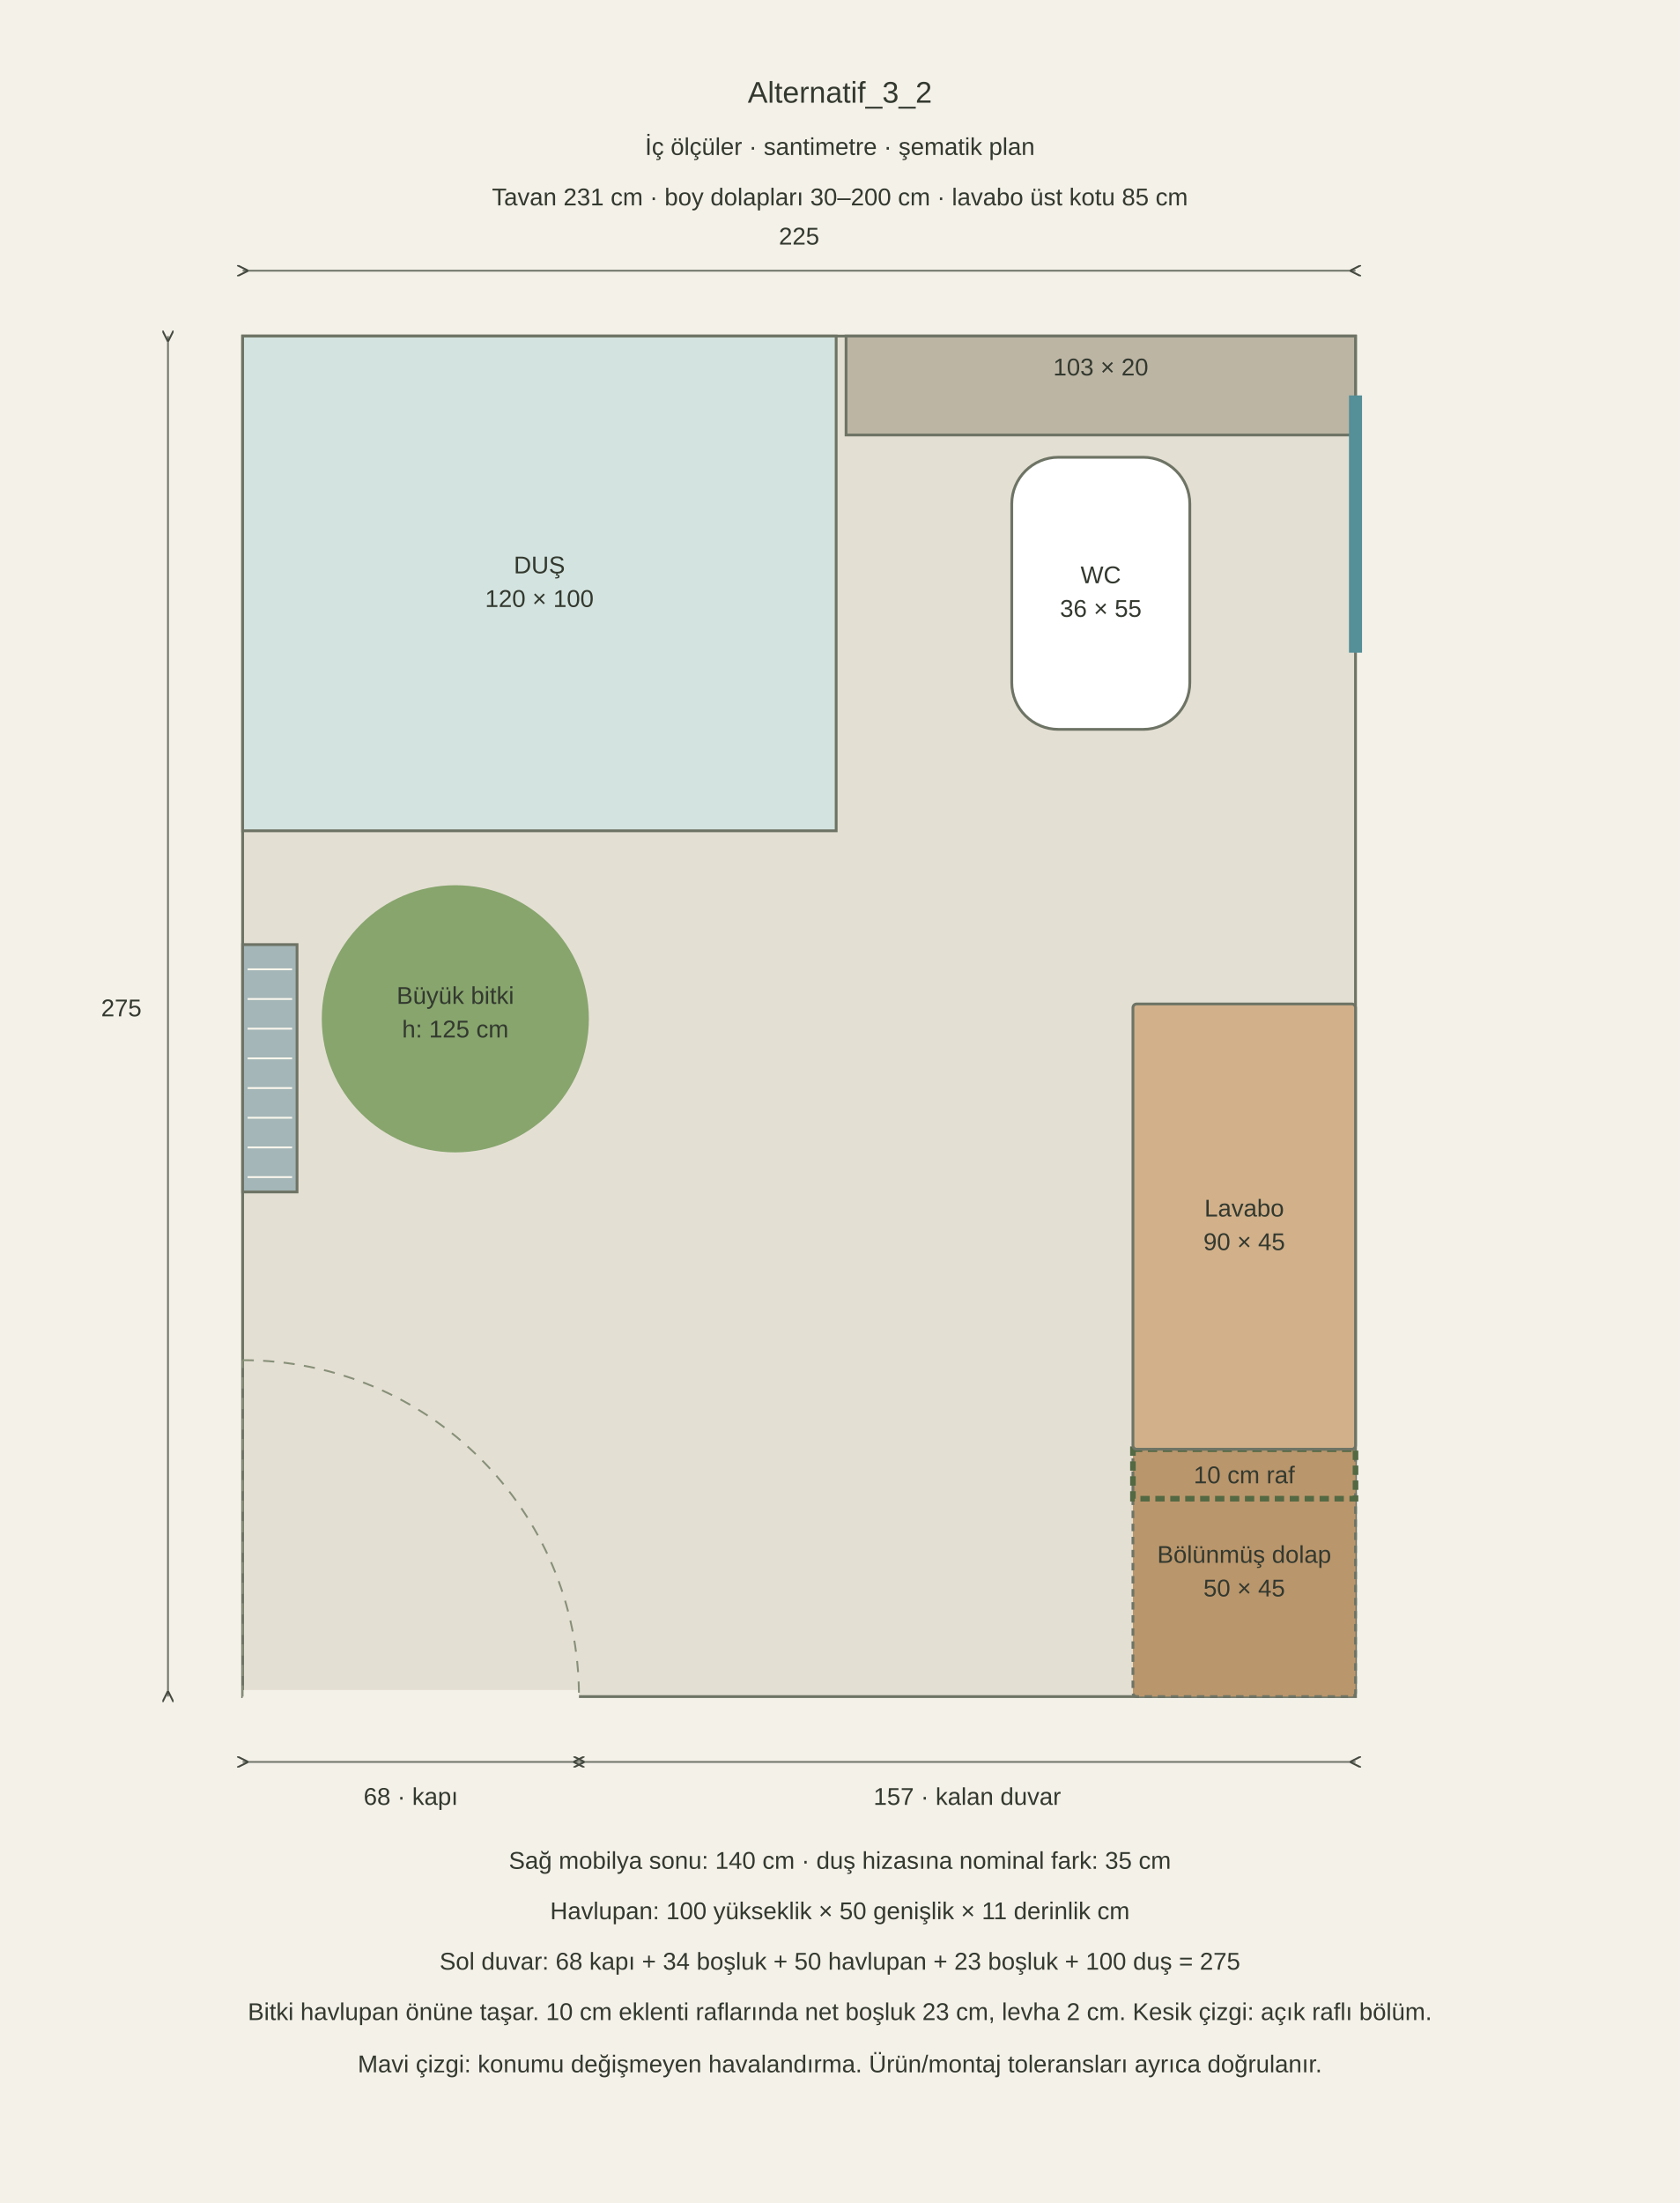
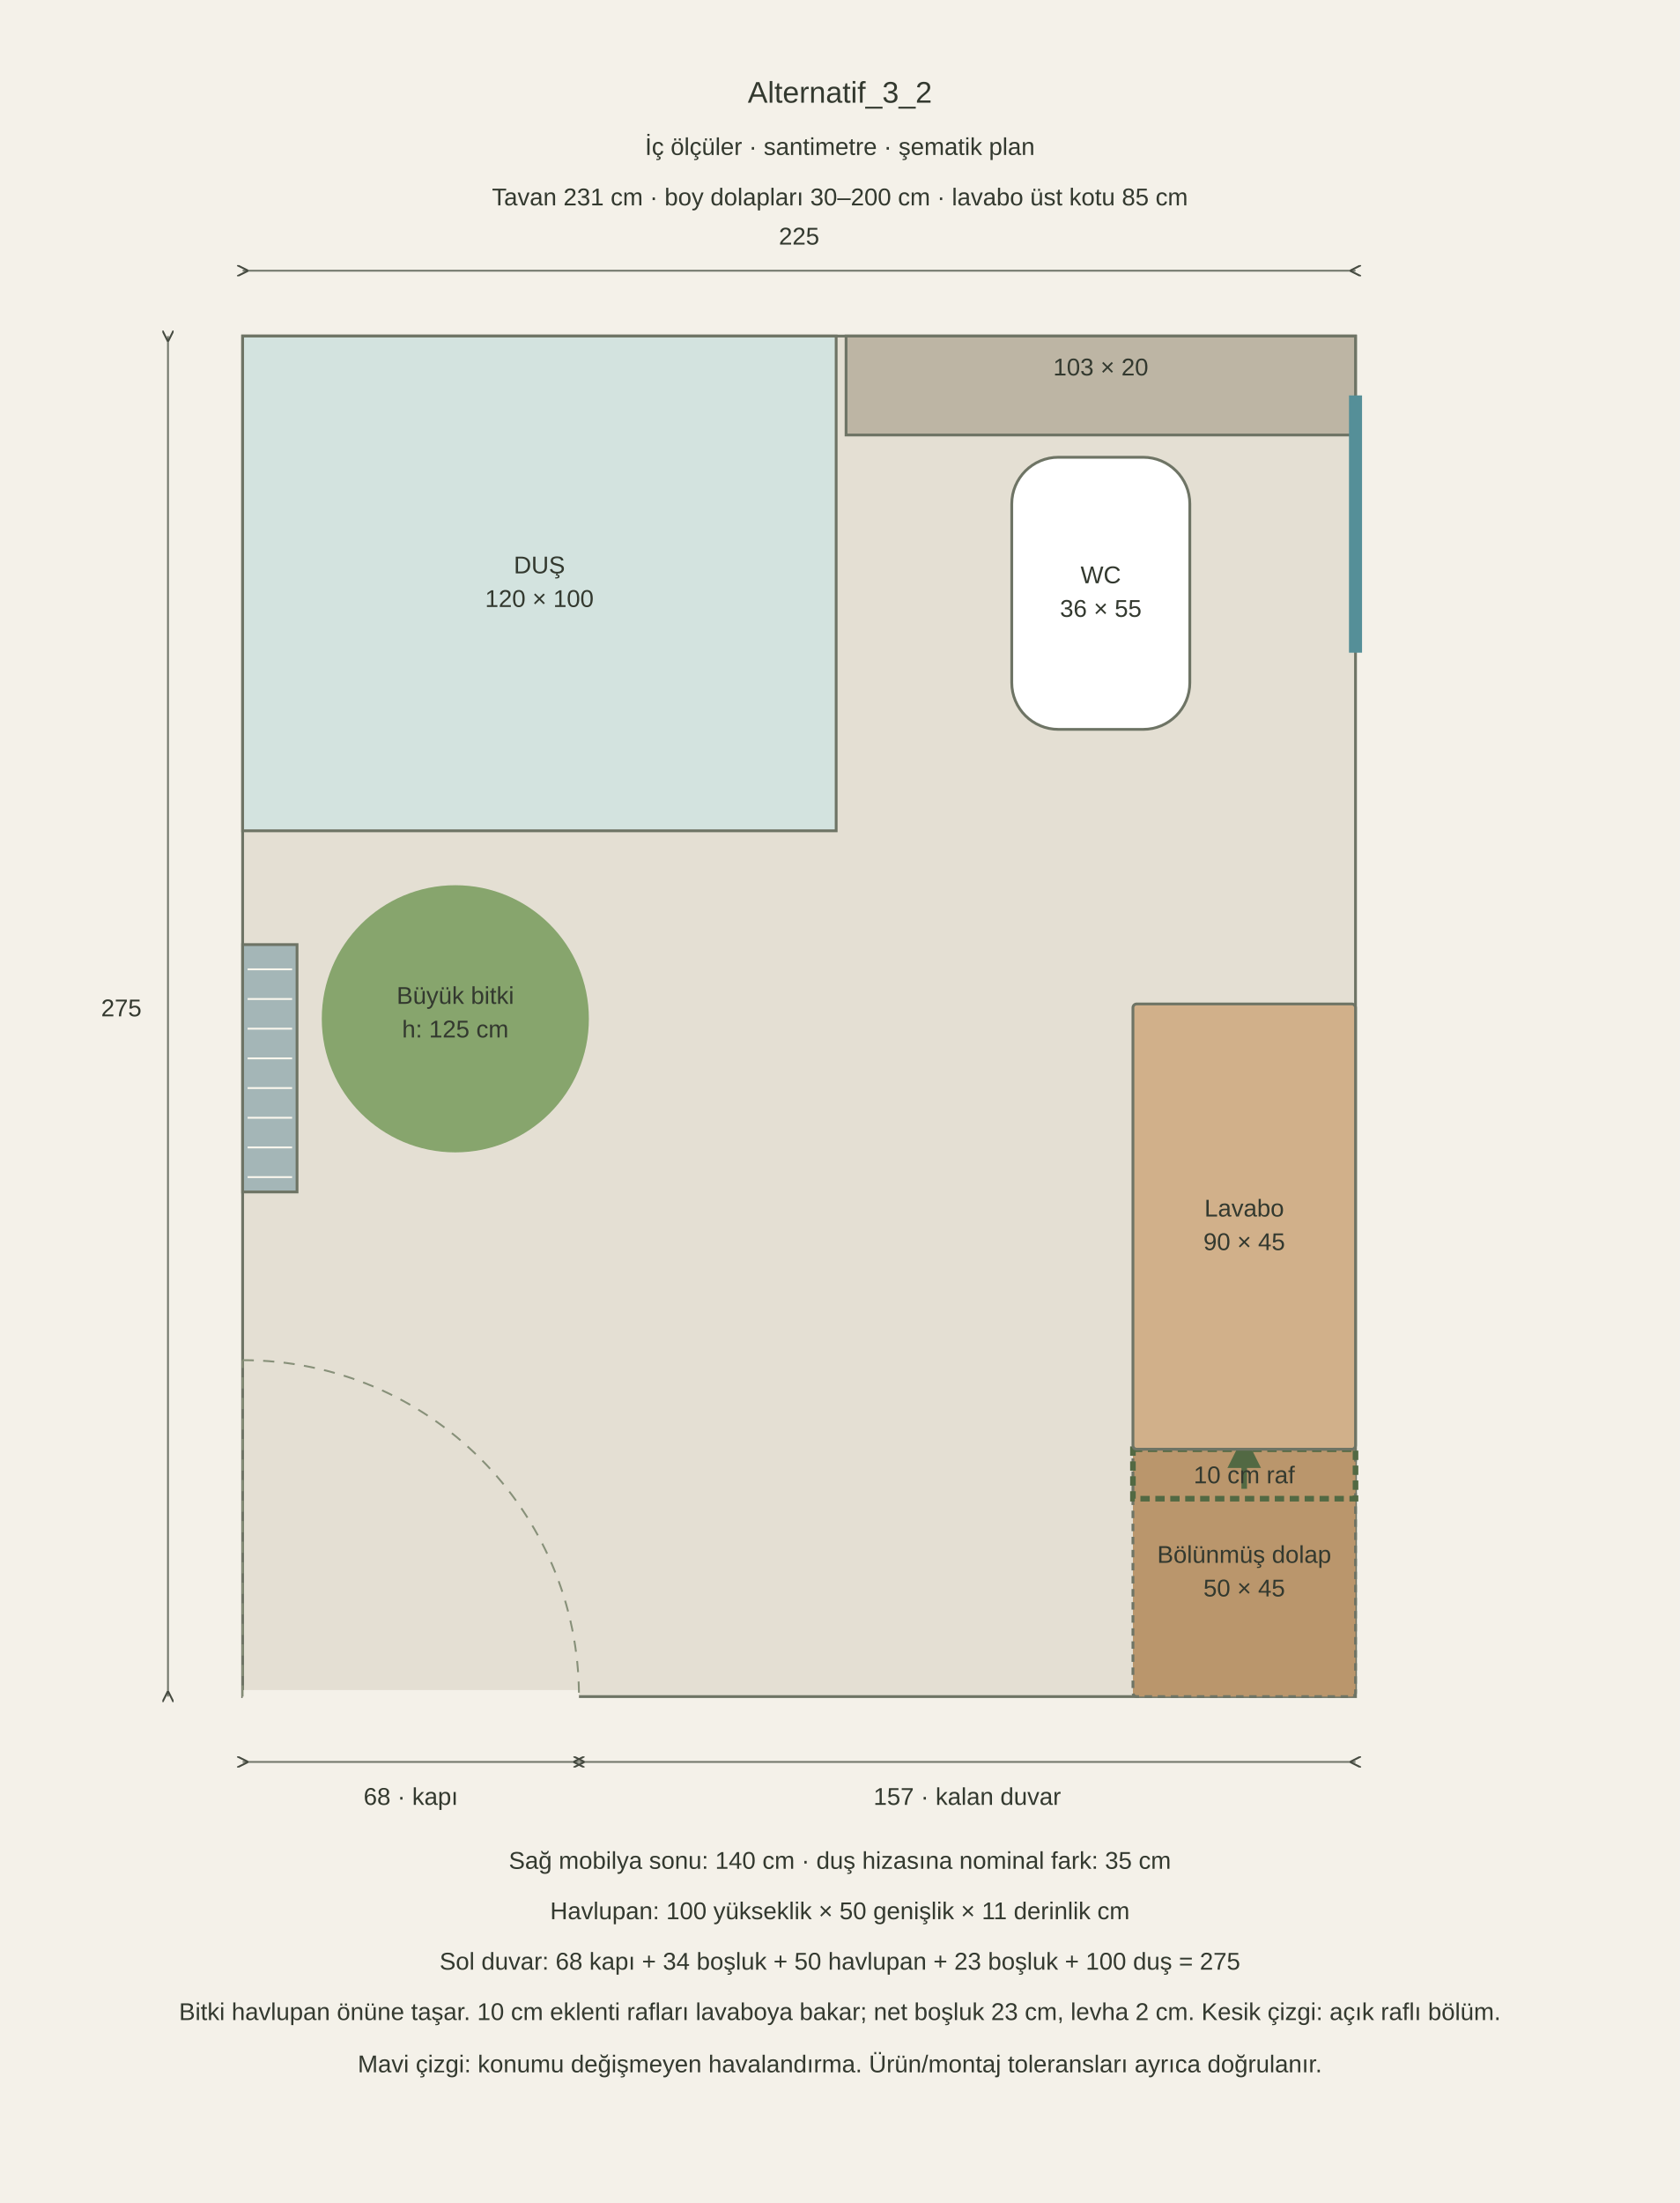
<svg xmlns="http://www.w3.org/2000/svg" width="900" height="1180" viewBox="0 0 900 1180">
  <defs>
    <marker id="arrow" markerWidth="6" markerHeight="6" refX="3" refY="3" orient="auto-start-reverse">
      <path d="M6 0L0 3L6 6" fill="none" stroke="#454a40" />
    </marker>
    <marker id="flow" markerWidth="6" markerHeight="6" refX="6" refY="3" orient="auto">
      <path d="M0 0L6 3L0 6" fill="#526943" />
    </marker>
  </defs>
  <style>text{font-family:Arial,sans-serif;fill:#33392f;font-size:16px}.small{font-size:13px}.dim{stroke:#74796d;stroke-width:1;marker-start:url(#arrow);marker-end:url(#arrow)}</style>
  <rect width="900" height="1180" fill="#f4f1e9" />
  <text x="450" y="55" text-anchor="middle" class="">Alternatif_3_2</text>
  <text x="450" y="83" text-anchor="middle" class="small">İç ölçüler · santimetre · şematik plan</text>
  <text x="450" y="110" text-anchor="middle" class="small">Tavan 231 cm · boy dolapları 30–200 cm · lavabo üst kotu 85 cm</text>
  <rect x="130.0" y="180.0" width="596.25" height="728.75" rx="0" fill="#e4dfd3" stroke="#6e7465" stroke-width="1.5" />
  <rect x="130.0" y="180.0" width="318.0" height="265.0" rx="0" fill="#d3e3df" stroke="#6e7465" stroke-width="1.5" />
  <text x="289.0" y="307.1" text-anchor="middle" class="small">DUŞ</text>
  <text x="289.0" y="325.1" text-anchor="middle" class="small">120 × 100</text>
  <rect x="453.3" y="180.0" width="272.95" height="53.0" rx="0" fill="#bdb5a4" stroke="#6e7465" stroke-width="1.5" />
  <text x="589.775" y="201.1" text-anchor="middle" class="small">103 × 20</text>
  <rect x="542.075" y="244.925" width="95.4" height="145.75" rx="25" fill="#fff" stroke="#6e7465" stroke-width="1.5" />
  <text x="589.775" y="312.4" text-anchor="middle" class="small">WC</text>
  <text x="589.775" y="330.4" text-anchor="middle" class="small">36 × 55</text>
  <rect x="607.0" y="776.25" width="119.25" height="132.5" rx="2" fill="#ba966c" stroke="#6e7465" stroke-width="1.5" stroke-dasharray="4 3" />
  <text x="666.625" y="837.1" text-anchor="middle" class="small">Bölünmüş dolap</text>
  <text x="666.625" y="855.1" text-anchor="middle" class="small">50 × 45</text>
  <rect x="607.0" y="776.25" width="119.25" height="26.5" fill="none" stroke="#526943" stroke-width="3" stroke-dasharray="5 3" />
+   <path d="M666.625,797.45V768.3" stroke="#526943" stroke-width="3" marker-end="url(#flow)" />
  <text x="666.625" y="794.5" text-anchor="middle" class="small">10 cm raf</text>
  <rect x="607.0" y="537.75" width="119.25" height="238.5" rx="2" fill="#d1b08a" stroke="#6e7465" stroke-width="1.5" />
  <text x="666.625" y="651.6" text-anchor="middle" class="small">Lavabo</text>
  <text x="666.625" y="669.6" text-anchor="middle" class="small">90 × 45</text>
  <rect x="130.0" y="505.95" width="29.15" height="132.5" rx="0" fill="#a4b6b7" stroke="#6e7465" stroke-width="1.5" />
  <path d="M132.65,630.5H156.5" stroke="#f9f6ed" />
  <path d="M132.65,614.6H156.5" stroke="#f9f6ed" />
  <path d="M132.65,598.7H156.5" stroke="#f9f6ed" />
  <path d="M132.65,582.8H156.5" stroke="#f9f6ed" />
  <path d="M132.65,566.9H156.5" stroke="#f9f6ed" />
  <path d="M132.65,551.0H156.5" stroke="#f9f6ed" />
  <path d="M132.65,535.1H156.5" stroke="#f9f6ed" />
  <path d="M132.65,519.2H156.5" stroke="#f9f6ed" />
  <circle cx="243.95" cy="545.7" r="71.55" fill="#709654" fill-opacity=".8" />
  <text x="243.95" y="537.7" text-anchor="middle" class="small">Büyük bitki</text>
  <text x="243.95" y="555.7" text-anchor="middle" class="small">h: 125 cm</text>
  <path d="M130.0,908.75H310.2" stroke="#f4f1e9" stroke-width="7" />
  <path d="M130.0,908.75V728.55 M130.0,728.55 A180.2,180.2 0 0 1 310.2,908.75" stroke="#879079" stroke-dasharray="6 5" fill="none" />
  <path d="M130.0,145.0L726.25,145.0" class="dim" />
  <text x="428.125" y="131.0" text-anchor="middle" class="small">225</text>
  <path d="M90.0,908.75L90.0,180.0" class="dim" />
  <text x="65.0" y="544.375" text-anchor="middle" class="small">275</text>
  <path d="M130.0,943.75L310.2,943.75" class="dim" />
  <text x="220.1" y="966.75" text-anchor="middle" class="small">68 · kapı</text>
  <path d="M310.2,943.75L726.25,943.75" class="dim" />
  <text x="518.225" y="966.75" text-anchor="middle" class="small">157 · kalan duvar</text>
  <path d="M726.25,349.6V211.8" stroke="#558f98" stroke-width="7" />
  <text x="450" y="1001" text-anchor="middle" class="small">Sağ mobilya sonu: 140 cm · duş hizasına nominal fark: 35 cm</text>
  <text x="450" y="1028" text-anchor="middle" class="small">Havlupan: 100 yükseklik × 50 genişlik × 11 derinlik cm</text>
  <text x="450" y="1055" text-anchor="middle" class="small">Sol duvar: 68 kapı + 34 boşluk + 50 havlupan + 23 boşluk + 100 duş = 275</text>
-   <text x="450" y="1082" text-anchor="middle" class="small">Bitki havlupan önüne taşar. 10 cm eklenti raflarında net boşluk 23 cm, levha 2 cm. Kesik çizgi: açık raflı bölüm.</text>
+   <text x="450" y="1082" text-anchor="middle" class="small">Bitki havlupan önüne taşar. 10 cm eklenti rafları lavaboya bakar; net boşluk 23 cm, levha 2 cm. Kesik çizgi: açık raflı bölüm.</text>
  <text x="450" y="1110" text-anchor="middle" class="small">Mavi çizgi: konumu değişmeyen havalandırma. Ürün/montaj toleransları ayrıca doğrulanır.</text>
</svg>
